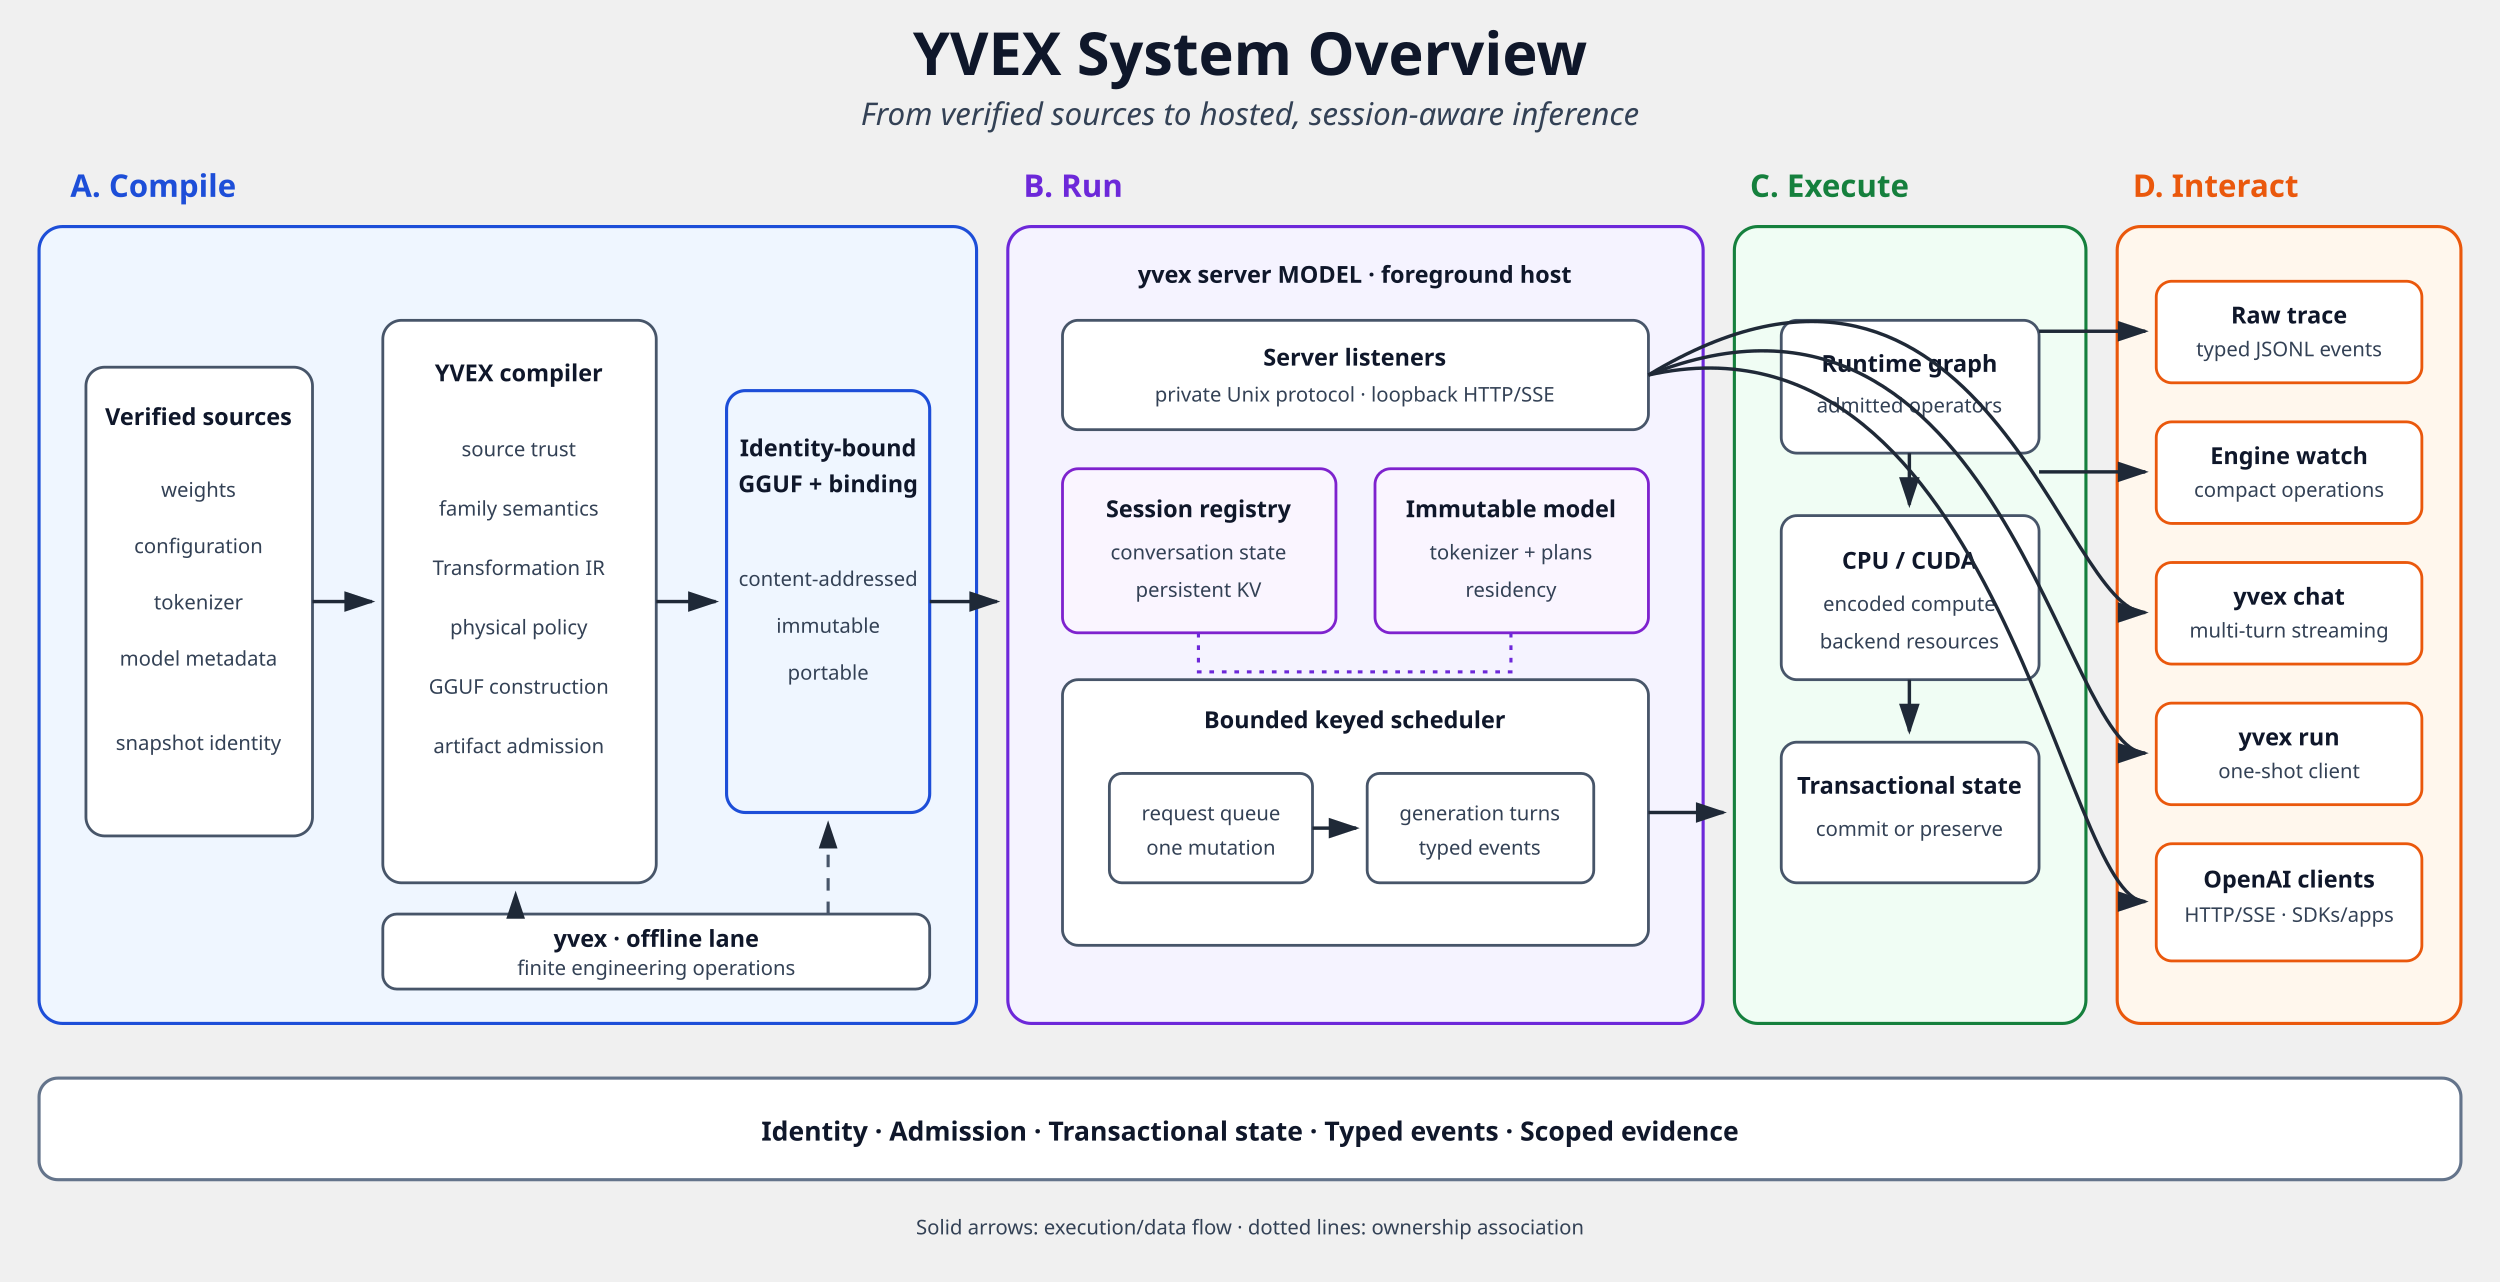
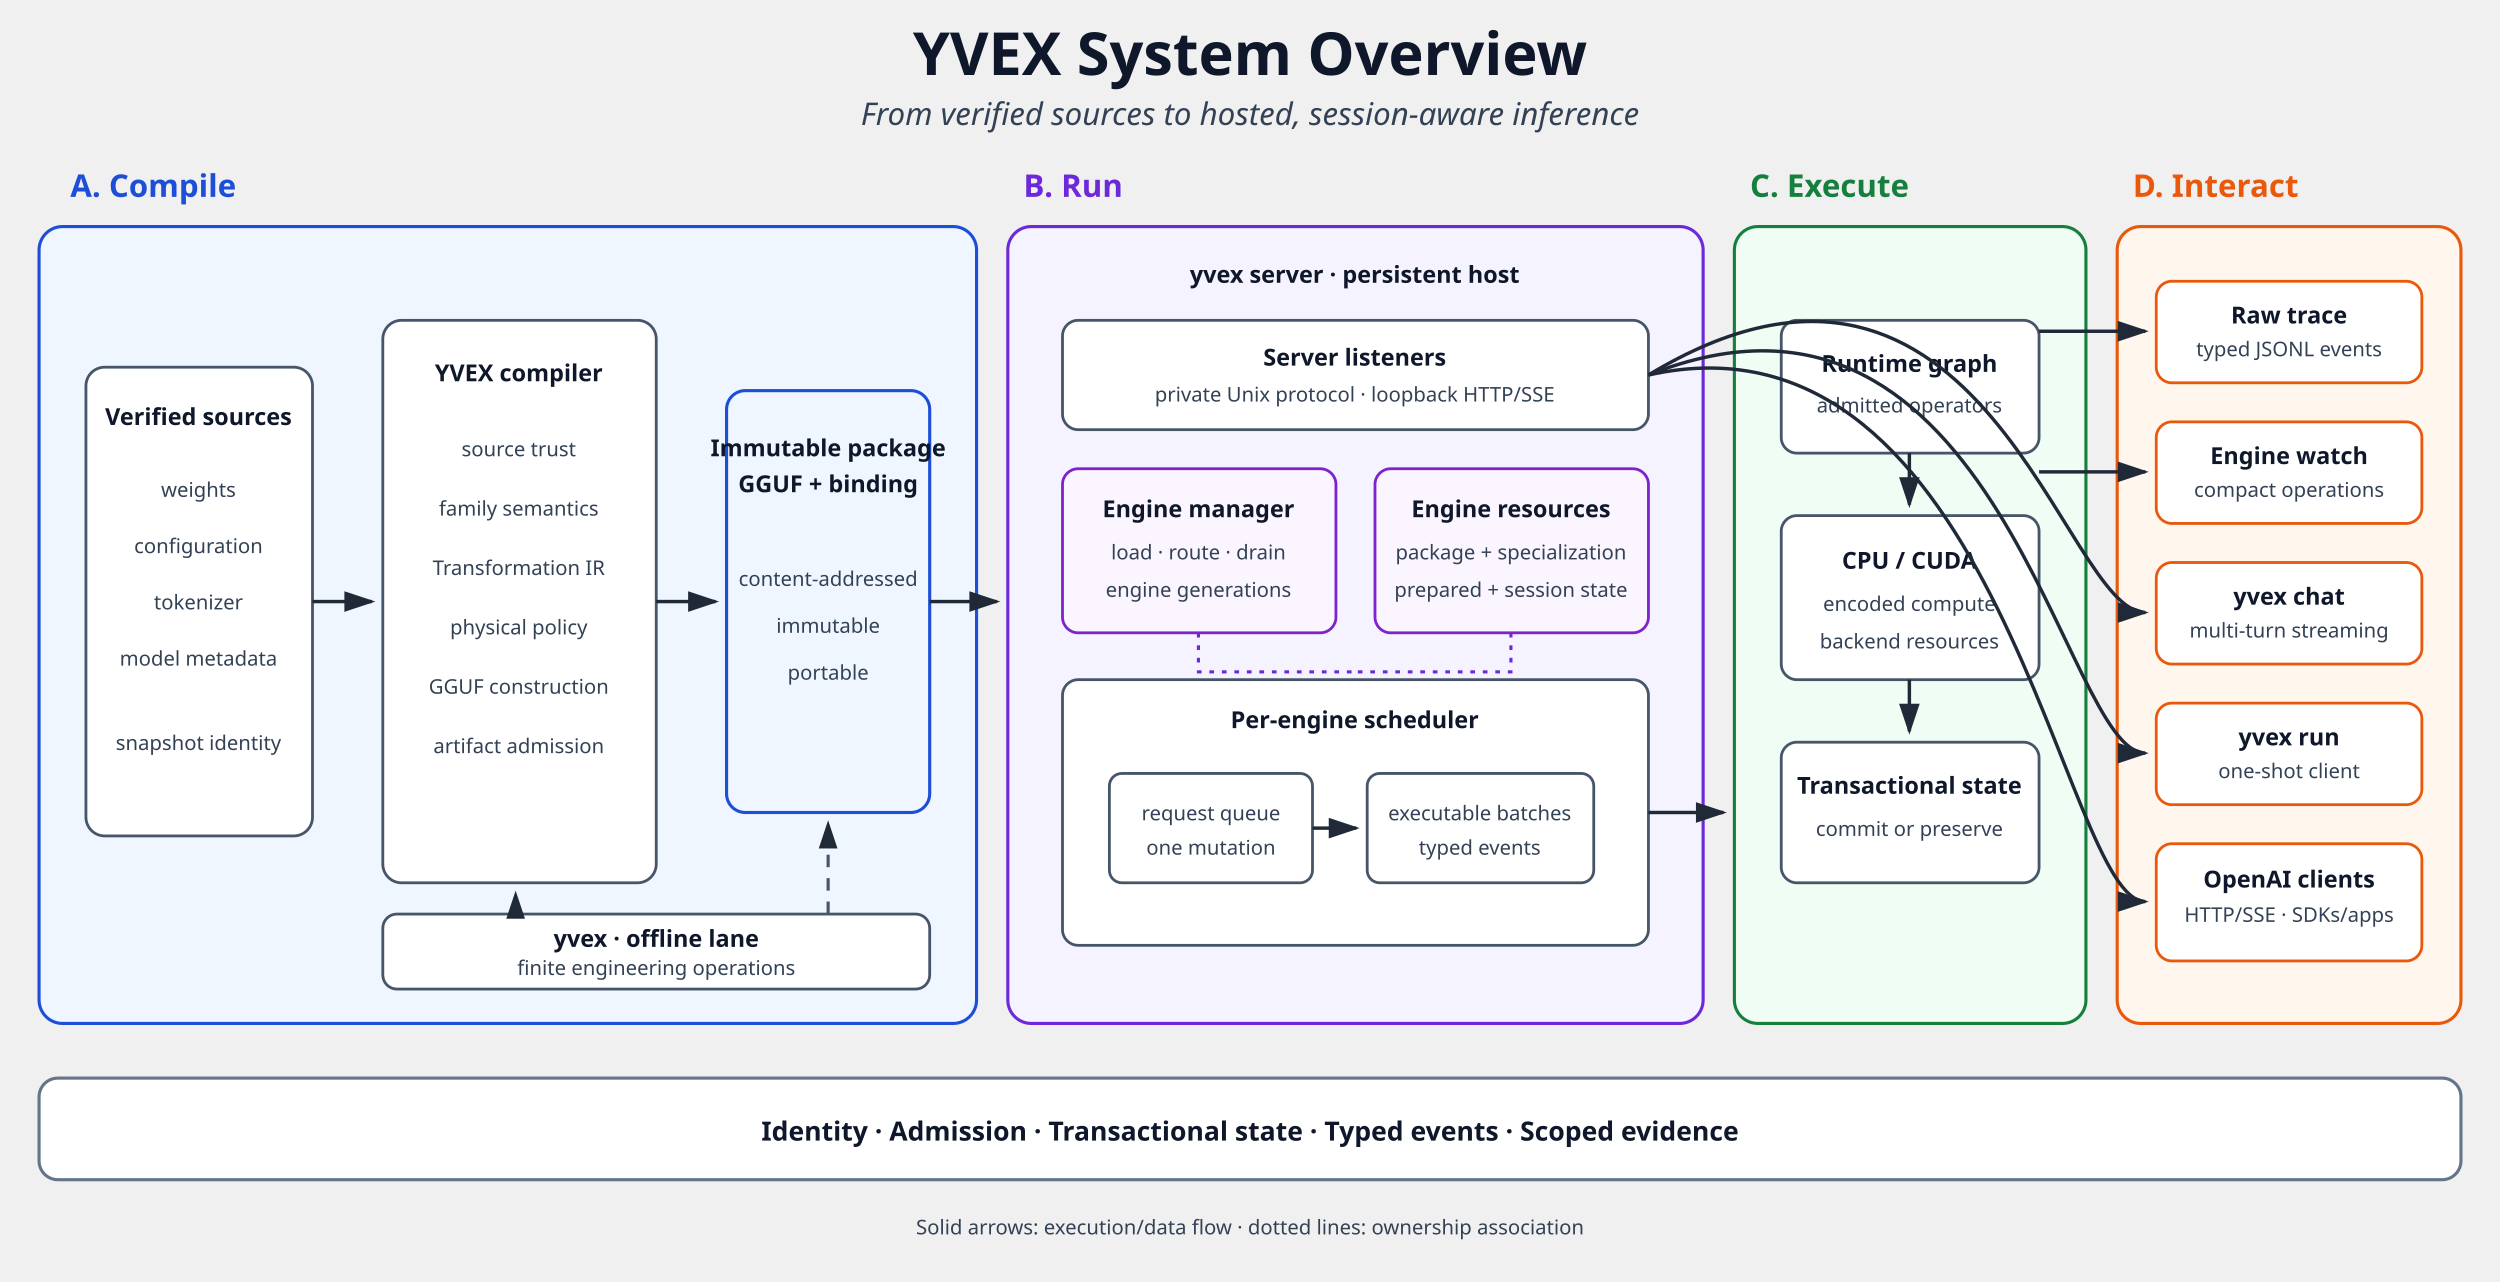
<svg xmlns="http://www.w3.org/2000/svg" width="1600" height="820" viewBox="0 0 1600 820" role="img" aria-labelledby="title desc">
  <defs>
    <marker id="arrow" markerWidth="10" markerHeight="10" refX="8" refY="3" orient="auto" markerUnits="strokeWidth">
      <path d="M0 0L0 6L9 3z" class="arrow-fill" />
    </marker>
    <style>
      :root{color-scheme:light dark}.panel{fill:#fff;stroke:#64748b;stroke-width:2}.compile-panel{fill:#eff6ff;stroke:#1d4ed8;stroke-width:2}.run-panel{fill:#f5f3ff;stroke:#6d28d9;stroke-width:2}.execute-panel{fill:#f0fdf4;stroke:#15803d;stroke-width:2}.interact-panel{fill:#fff7ed;stroke:#ea580c;stroke-width:2}.orange-box{fill:#fff;stroke:#ea580c;stroke-width:1.8}.box{fill:#fff;stroke:#475569;stroke-width:1.8}.state{fill:#faf5ff;stroke:#7e22ce;stroke-width:1.8}.head{fill:#0f172a;font-family:sans-serif;font-size:38px;font-weight:700;text-anchor:middle}.subhead{fill:#334155;font-family:sans-serif;font-size:20px;font-style:italic;text-anchor:middle}.section{font-family:sans-serif;font-size:20px;font-weight:700}.text{fill:#0f172a;font-family:sans-serif;font-size:15px;font-weight:600;text-anchor:middle}.small{fill:#334155;font-family:sans-serif;font-size:13px;text-anchor:middle}.foot{fill:#0f172a;font-family:sans-serif;font-size:17px;font-weight:600;text-anchor:middle}.line{fill:none;stroke:#1f2937;stroke-width:2.2;marker-end:url(#arrow)}.dash{fill:none;stroke:#475569;stroke-width:2;stroke-dasharray:8 7;marker-end:url(#arrow)}.assoc{fill:none;stroke:#6d28d9;stroke-width:2;stroke-dasharray:3 5}.arrow-fill{fill:#1f2937}
      @media (prefers-color-scheme: dark){.panel,.box{fill:#111827}.compile-panel{fill:#172554;stroke:#60a5fa}.run-panel,.state{fill:#2e1065;stroke:#c4b5fd}.execute-panel{fill:#052e16;stroke:#86efac}.interact-panel{fill:#431407;stroke:#fdba74}.orange-box{fill:#111827;stroke:#fdba74}.head,.section,.text,.foot{fill:#f8fafc}.subhead,.small{fill:#cbd5e1}.box{stroke:#cbd5e1}.line,.dash{stroke:#e2e8f0}.arrow-fill{fill:#e2e8f0}.assoc{stroke:#c4b5fd}}
    </style>
  </defs>
  <text class="head" x="800" y="48">YVEX System Overview</text>
  <text class="subhead" x="800" y="80">From verified sources to hosted, session-aware inference</text>
  <text class="section" x="45" y="126" fill="#1d4ed8">A. Compile</text>
  <rect class="compile-panel" x="25" y="145" width="600" height="510" rx="15" />
  <rect class="box" x="55" y="235" width="145" height="300" rx="12" />
  <text class="text" x="127" y="272">Verified sources</text>
  <text class="small" x="127" y="318">weights</text>
  <text class="small" x="127" y="354">configuration</text>
  <text class="small" x="127" y="390">tokenizer</text>
  <text class="small" x="127" y="426">model metadata</text>
  <text class="small" x="127" y="480">snapshot identity</text>
  <rect class="box" x="245" y="205" width="175" height="360" rx="12" />
  <text class="text" x="332" y="244">YVEX compiler</text>
  <text class="small" x="332" y="292">source trust</text>
  <text class="small" x="332" y="330">family semantics</text>
  <text class="small" x="332" y="368">Transformation IR</text>
  <text class="small" x="332" y="406">physical policy</text>
  <text class="small" x="332" y="444">GGUF construction</text>
  <text class="small" x="332" y="482">artifact admission</text>
  <rect class="compile-panel" x="465" y="250" width="130" height="270" rx="12" />
-   <text class="text" x="530" y="292">Identity-bound</text>
+   <text class="text" x="530" y="292">Immutable package</text>
  <text class="text" x="530" y="315">GGUF + binding</text>
  <text class="small" x="530" y="375">content-addressed</text>
  <text class="small" x="530" y="405">immutable</text>
  <text class="small" x="530" y="435">portable</text>
  <path class="line" d="M200 385H238" />
  <path class="line" d="M420 385H458" />
  <rect class="box" x="245" y="585" width="350" height="48" rx="9" />
  <text class="text" x="420" y="606">yvex · offline lane</text>
  <text class="small" x="420" y="624">finite engineering operations</text>
  <path class="dash" d="M330 585V572" />
  <path class="dash" d="M530 585V527" />
  <text class="section" x="655" y="126" fill="#6d28d9">B. Run</text>
  <rect class="run-panel" x="645" y="145" width="445" height="510" rx="15" />
-   <text class="text" x="867" y="181">yvex server MODEL · foreground host</text>
+   <text class="text" x="867" y="181">yvex server · persistent host</text>
  <rect class="box" x="680" y="205" width="375" height="70" rx="10" />
  <text class="text" x="867" y="234">Server listeners</text>
  <text class="small" x="867" y="257">private Unix protocol · loopback HTTP/SSE</text>
  <rect class="state" x="680" y="300" width="175" height="105" rx="10" />
-   <text class="text" x="767" y="331">Session registry</text>
-   <text class="small" x="767" y="358">conversation state</text>
-   <text class="small" x="767" y="382">persistent KV</text>
+   <text class="text" x="767" y="331">Engine manager</text>
+   <text class="small" x="767" y="358">load · route · drain</text>
+   <text class="small" x="767" y="382">engine generations</text>
  <rect class="state" x="880" y="300" width="175" height="105" rx="10" />
-   <text class="text" x="967" y="331">Immutable model</text>
-   <text class="small" x="967" y="358">tokenizer + plans</text>
-   <text class="small" x="967" y="382">residency</text>
+   <text class="text" x="967" y="331">Engine resources</text>
+   <text class="small" x="967" y="358">package + specialization</text>
+   <text class="small" x="967" y="382">prepared + session state</text>
  <rect class="box" x="680" y="435" width="375" height="170" rx="10" />
-   <text class="text" x="867" y="466">Bounded keyed scheduler</text>
+   <text class="text" x="867" y="466">Per-engine scheduler</text>
  <rect class="box" x="710" y="495" width="130" height="70" rx="8" />
  <text class="small" x="775" y="525">request queue</text>
  <text class="small" x="775" y="547">one mutation</text>
  <rect class="box" x="875" y="495" width="145" height="70" rx="8" />
-   <text class="small" x="947" y="525">generation turns</text>
+   <text class="small" x="947" y="525">executable batches</text>
  <text class="small" x="947" y="547">typed events</text>
  <path class="line" d="M840 530H868" />
  <path class="assoc" d="M767 405V430H867" />
  <path class="assoc" d="M967 405V430H867" />
  <path class="line" d="M595 385H638" />
  <text class="section" x="1120" y="126" fill="#15803d">C. Execute</text>
  <rect class="execute-panel" x="1110" y="145" width="225" height="510" rx="15" />
  <rect class="box" x="1140" y="205" width="165" height="85" rx="10" />
  <text class="text" x="1222" y="238">Runtime graph</text>
  <text class="small" x="1222" y="264">admitted operators</text>
  <rect class="box" x="1140" y="330" width="165" height="105" rx="10" />
  <text class="text" x="1222" y="364">CPU / CUDA</text>
  <text class="small" x="1222" y="391">encoded compute</text>
  <text class="small" x="1222" y="415">backend resources</text>
  <rect class="box" x="1140" y="475" width="165" height="90" rx="10" />
  <text class="text" x="1222" y="508">Transactional state</text>
  <text class="small" x="1222" y="535">commit or preserve</text>
  <path class="line" d="M1222 290V323" />
  <path class="line" d="M1222 435V468" />
  <path class="line" d="M1055 520H1103" />
  <text class="section" x="1365" y="126" fill="#ea580c">D. Interact</text>
  <rect class="interact-panel" x="1355" y="145" width="220" height="510" rx="15" />
  <rect class="orange-box" x="1380" y="180" width="170" height="65" rx="10" />
  <text class="text" x="1465" y="207">Raw trace</text>
  <text class="small" x="1465" y="228">typed JSONL events</text>
  <rect class="orange-box" x="1380" y="270" width="170" height="65" rx="10" />
  <text class="text" x="1465" y="297">Engine watch</text>
  <text class="small" x="1465" y="318">compact operations</text>
  <rect class="orange-box" x="1380" y="360" width="170" height="65" rx="10" />
  <text class="text" x="1465" y="387">yvex chat</text>
  <text class="small" x="1465" y="408">multi-turn streaming</text>
  <rect class="orange-box" x="1380" y="450" width="170" height="65" rx="10" />
  <text class="text" x="1465" y="477">yvex run</text>
  <text class="small" x="1465" y="498">one-shot client</text>
  <rect class="orange-box" x="1380" y="540" width="170" height="75" rx="10" />
  <text class="text" x="1465" y="568">OpenAI clients</text>
  <text class="small" x="1465" y="590">HTTP/SSE · SDKs/apps</text>
  <path class="line" d="M1305 212H1373" />
  <path class="line" d="M1305 302H1373" />
  <path class="line" d="M1055 240C1270 110 1320 392 1373 392" />
  <path class="line" d="M1055 240C1280 150 1320 482 1373 482" />
  <path class="line" d="M1055 240C1280 190 1320 577 1373 577" />
  <rect class="panel" x="25" y="690" width="1550" height="65" rx="12" stroke="#64748b" />
  <text class="foot" x="800" y="730">Identity  ·  Admission  ·  Transactional state  ·  Typed events  ·  Scoped evidence</text>
  <text class="small" x="800" y="790">Solid arrows: execution/data flow   ·   dotted lines: ownership association</text>
</svg>
